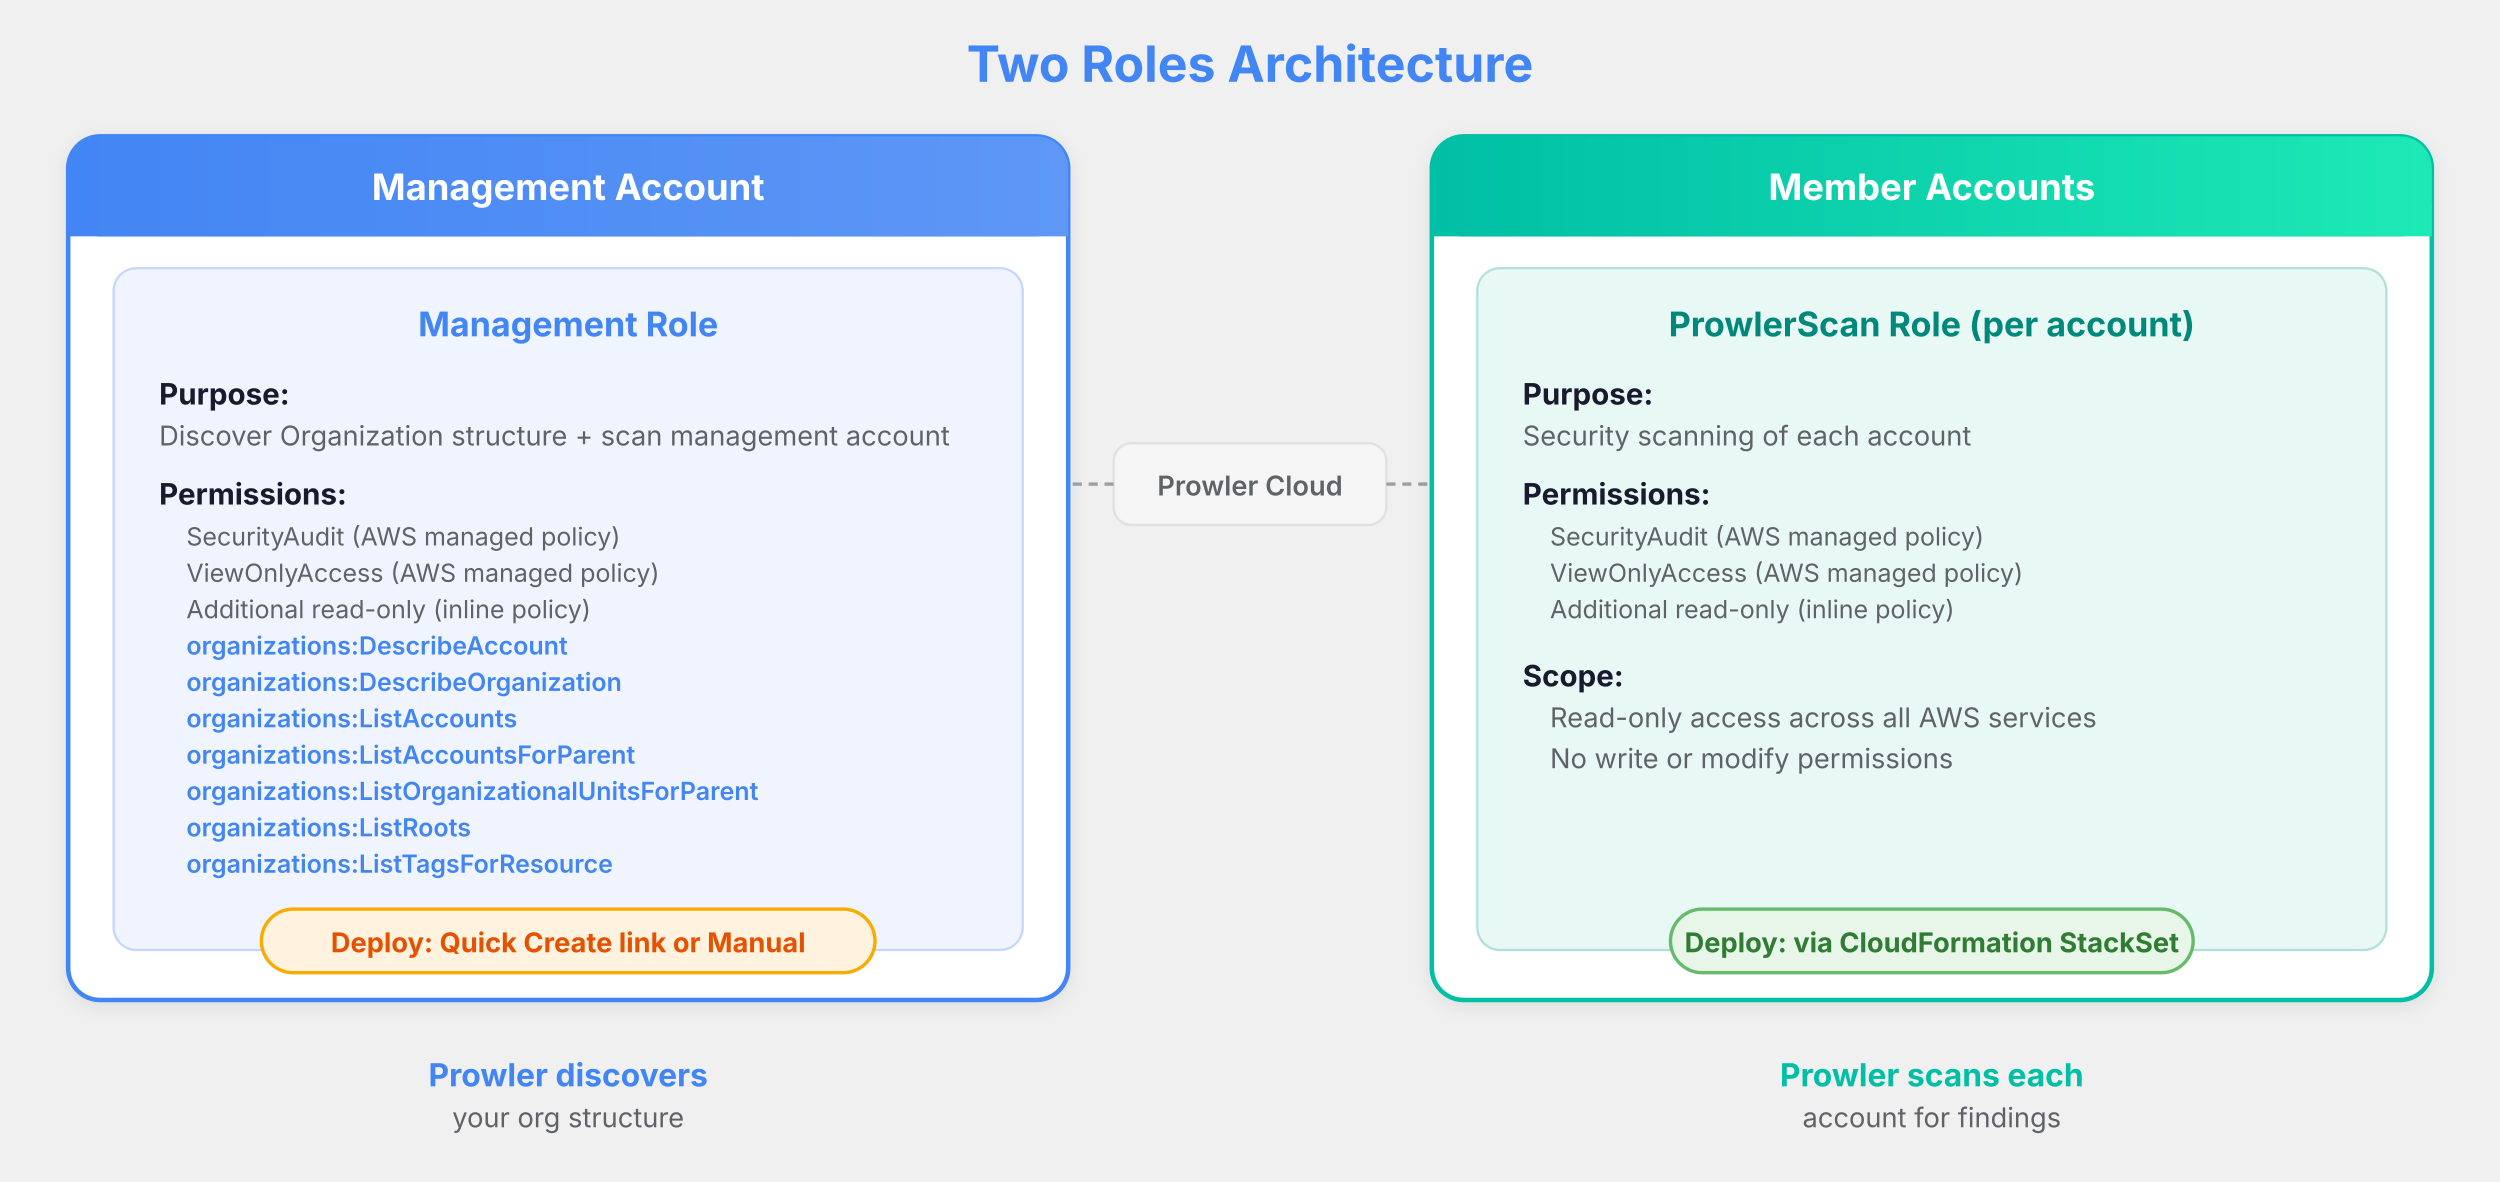
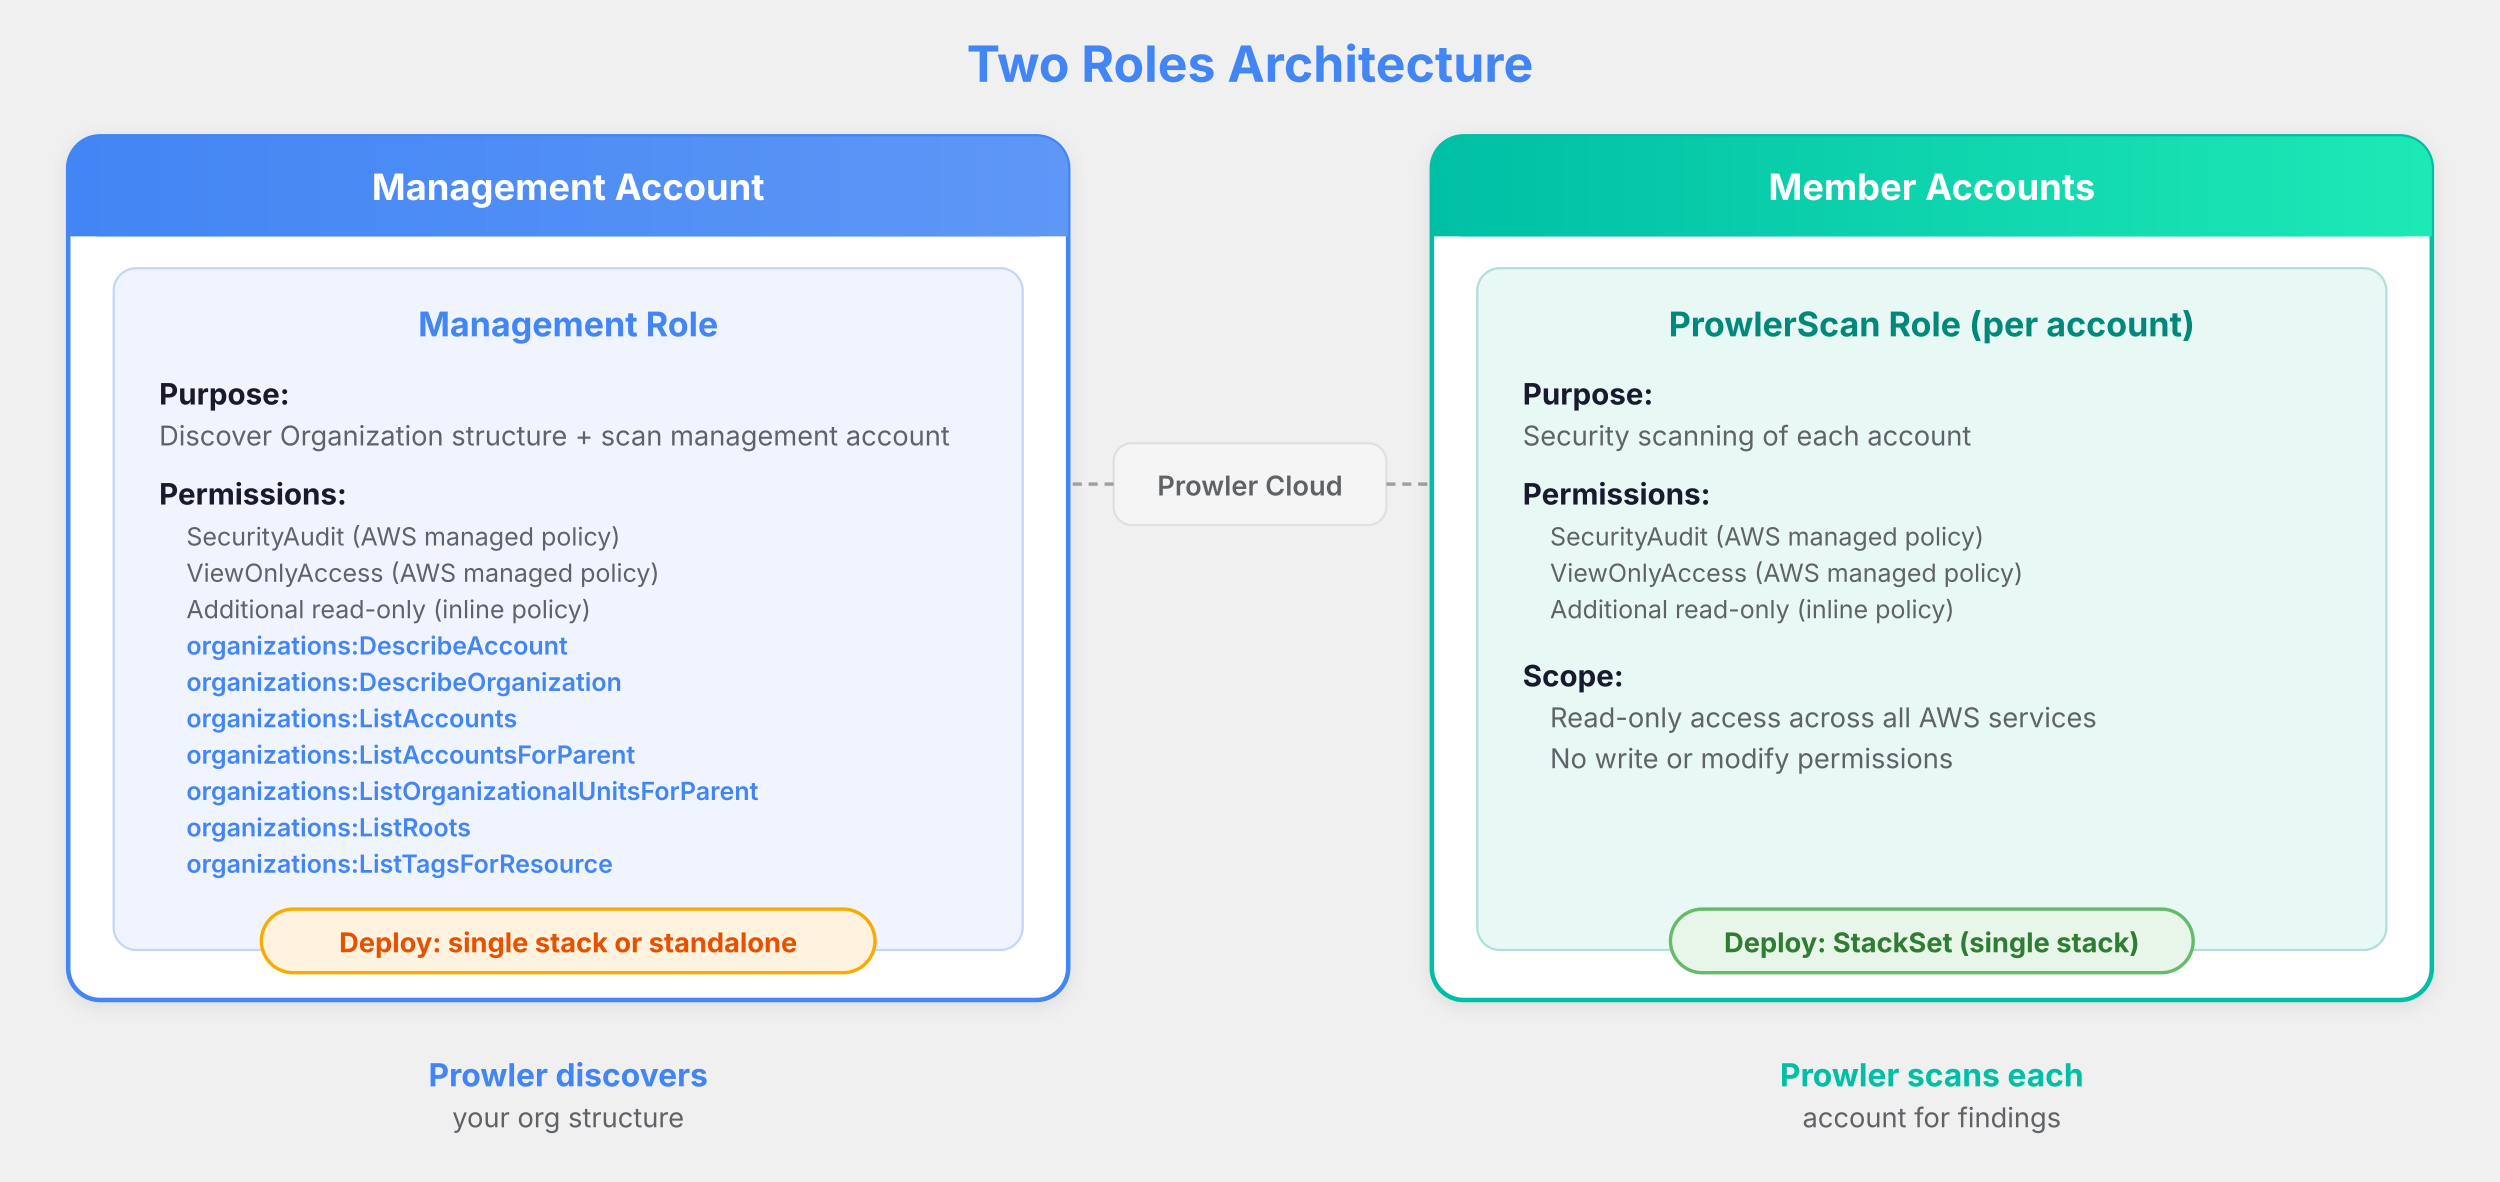
<svg xmlns="http://www.w3.org/2000/svg" viewBox="0 0 1100 520" font-family="'Inter', 'Segoe UI', system-ui, -apple-system, sans-serif">
  <defs>
    <filter id="shadow" x="-4%" y="-4%" width="108%" height="108%">
      <feDropShadow dx="0" dy="2" stdDeviation="4" flood-opacity="0.08" />
    </filter>
    <linearGradient id="mgmtHeader" x1="0" y1="0" x2="1" y2="0">
      <stop offset="0%" stop-color="#4285F4" />
      <stop offset="100%" stop-color="#5E97F6" />
    </linearGradient>
    <linearGradient id="memberHeader" x1="0" y1="0" x2="1" y2="0">
      <stop offset="0%" stop-color="#00BFA5" />
      <stop offset="100%" stop-color="#1DE9B6" />
    </linearGradient>
  </defs>
  <text x="550" y="36" text-anchor="middle" font-size="22" font-weight="700" fill="#4285F4">Two Roles Architecture</text>
  <rect x="30" y="60" width="440" height="380" rx="14" fill="#fff" stroke="#4285F4" stroke-width="2" filter="url(#shadow)" />
  <rect x="30" y="60" width="440" height="44" rx="14" fill="url(#mgmtHeader)" />
  <rect x="30" y="90" width="440" height="14" fill="url(#mgmtHeader)" />
  <text x="250" y="88" text-anchor="middle" font-size="16" font-weight="700" fill="#fff">Management Account</text>
  <rect x="50" y="118" width="400" height="300" rx="10" fill="#F0F4FF" stroke="#C5D6F7" stroke-width="1" />
  <text x="250" y="148" text-anchor="middle" font-size="15" font-weight="700" fill="#4285F4">Management Role</text>
  <text x="70" y="178" font-size="13" font-weight="700" fill="#1a1a2e">Purpose:</text>
  <text x="70" y="196" font-size="12" fill="#5f6368">Discover Organization structure + scan management account</text>
  <text x="70" y="222" font-size="13" font-weight="700" fill="#1a1a2e">Permissions:</text>
  <text x="82" y="240" font-size="11" fill="#5f6368">SecurityAudit  (AWS managed policy)</text>
  <text x="82" y="256" font-size="11" fill="#5f6368">ViewOnlyAccess  (AWS managed policy)</text>
  <text x="82" y="272" font-size="11" fill="#5f6368">Additional read-only  (inline policy)</text>
  <text x="82" y="288" font-size="11" fill="#4285F4" font-weight="600">organizations:DescribeAccount</text>
  <text x="82" y="304" font-size="11" fill="#4285F4" font-weight="600">organizations:DescribeOrganization</text>
  <text x="82" y="320" font-size="11" fill="#4285F4" font-weight="600">organizations:ListAccounts</text>
  <text x="82" y="336" font-size="11" fill="#4285F4" font-weight="600">organizations:ListAccountsForParent</text>
  <text x="82" y="352" font-size="11" fill="#4285F4" font-weight="600">organizations:ListOrganizationalUnitsForParent</text>
  <text x="82" y="368" font-size="11" fill="#4285F4" font-weight="600">organizations:ListRoots</text>
  <text x="82" y="384" font-size="11" fill="#4285F4" font-weight="600">organizations:ListTagsForResource</text>
  <rect x="115" y="400" width="270" height="28" rx="14" fill="#FFF3E0" stroke="#F9AB00" stroke-width="1.5" />
-   <text x="250" y="419" text-anchor="middle" font-size="12" font-weight="700" fill="#E65100">Deploy: Quick Create link or Manual</text>
+   <text x="250" y="419" text-anchor="middle" font-size="12" font-weight="700" fill="#E65100">Deploy: single stack or standalone</text>
  <rect x="490" y="195" width="120" height="36" rx="8" fill="#F5F5F5" stroke="#E0E0E0" stroke-width="1" />
  <text x="550" y="218" text-anchor="middle" font-size="12" font-weight="600" fill="#5f6368">Prowler Cloud</text>
  <line x1="490" y1="213" x2="470" y2="213" stroke="#9aa0a6" stroke-width="1.5" stroke-dasharray="4 3" />
  <line x1="610" y1="213" x2="630" y2="213" stroke="#9aa0a6" stroke-width="1.5" stroke-dasharray="4 3" />
  <rect x="630" y="60" width="440" height="380" rx="14" fill="#fff" stroke="#00BFA5" stroke-width="2" filter="url(#shadow)" />
  <rect x="630" y="60" width="440" height="44" rx="14" fill="url(#memberHeader)" />
  <rect x="630" y="90" width="440" height="14" fill="url(#memberHeader)" />
  <text x="850" y="88" text-anchor="middle" font-size="16" font-weight="700" fill="#fff">Member Accounts</text>
  <rect x="650" y="118" width="400" height="300" rx="10" fill="#E8F8F5" stroke="#B2DFDB" stroke-width="1" />
  <text x="850" y="148" text-anchor="middle" font-size="15" font-weight="700" fill="#00897B">ProwlerScan Role  (per account)</text>
  <text x="670" y="178" font-size="13" font-weight="700" fill="#1a1a2e">Purpose:</text>
  <text x="670" y="196" font-size="12" fill="#5f6368">Security scanning of each account</text>
  <text x="670" y="222" font-size="13" font-weight="700" fill="#1a1a2e">Permissions:</text>
  <text x="682" y="240" font-size="11" fill="#5f6368">SecurityAudit  (AWS managed policy)</text>
  <text x="682" y="256" font-size="11" fill="#5f6368">ViewOnlyAccess  (AWS managed policy)</text>
  <text x="682" y="272" font-size="11" fill="#5f6368">Additional read-only  (inline policy)</text>
  <text x="670" y="302" font-size="13" font-weight="700" fill="#1a1a2e">Scope:</text>
  <text x="682" y="320" font-size="12" fill="#5f6368">Read-only access across all AWS services</text>
  <text x="682" y="338" font-size="12" fill="#5f6368">No write or modify permissions</text>
  <rect x="735" y="400" width="230" height="28" rx="14" fill="#E8F5E9" stroke="#66BB6A" stroke-width="1.5" />
-   <text x="850" y="419" text-anchor="middle" font-size="12" font-weight="700" fill="#2E7D32">Deploy: via CloudFormation StackSet</text>
+   <text x="850" y="419" text-anchor="middle" font-size="12" font-weight="700" fill="#2E7D32">Deploy: StackSet (single stack)</text>
  <text x="250" y="478" text-anchor="middle" font-size="14" font-weight="700" fill="#4285F4">Prowler discovers</text>
  <text x="250" y="496" text-anchor="middle" font-size="12" fill="#5f6368">your org structure</text>
  <text x="850" y="478" text-anchor="middle" font-size="14" font-weight="700" fill="#00BFA5">Prowler scans each</text>
  <text x="850" y="496" text-anchor="middle" font-size="12" fill="#5f6368">account for findings</text>
</svg>
